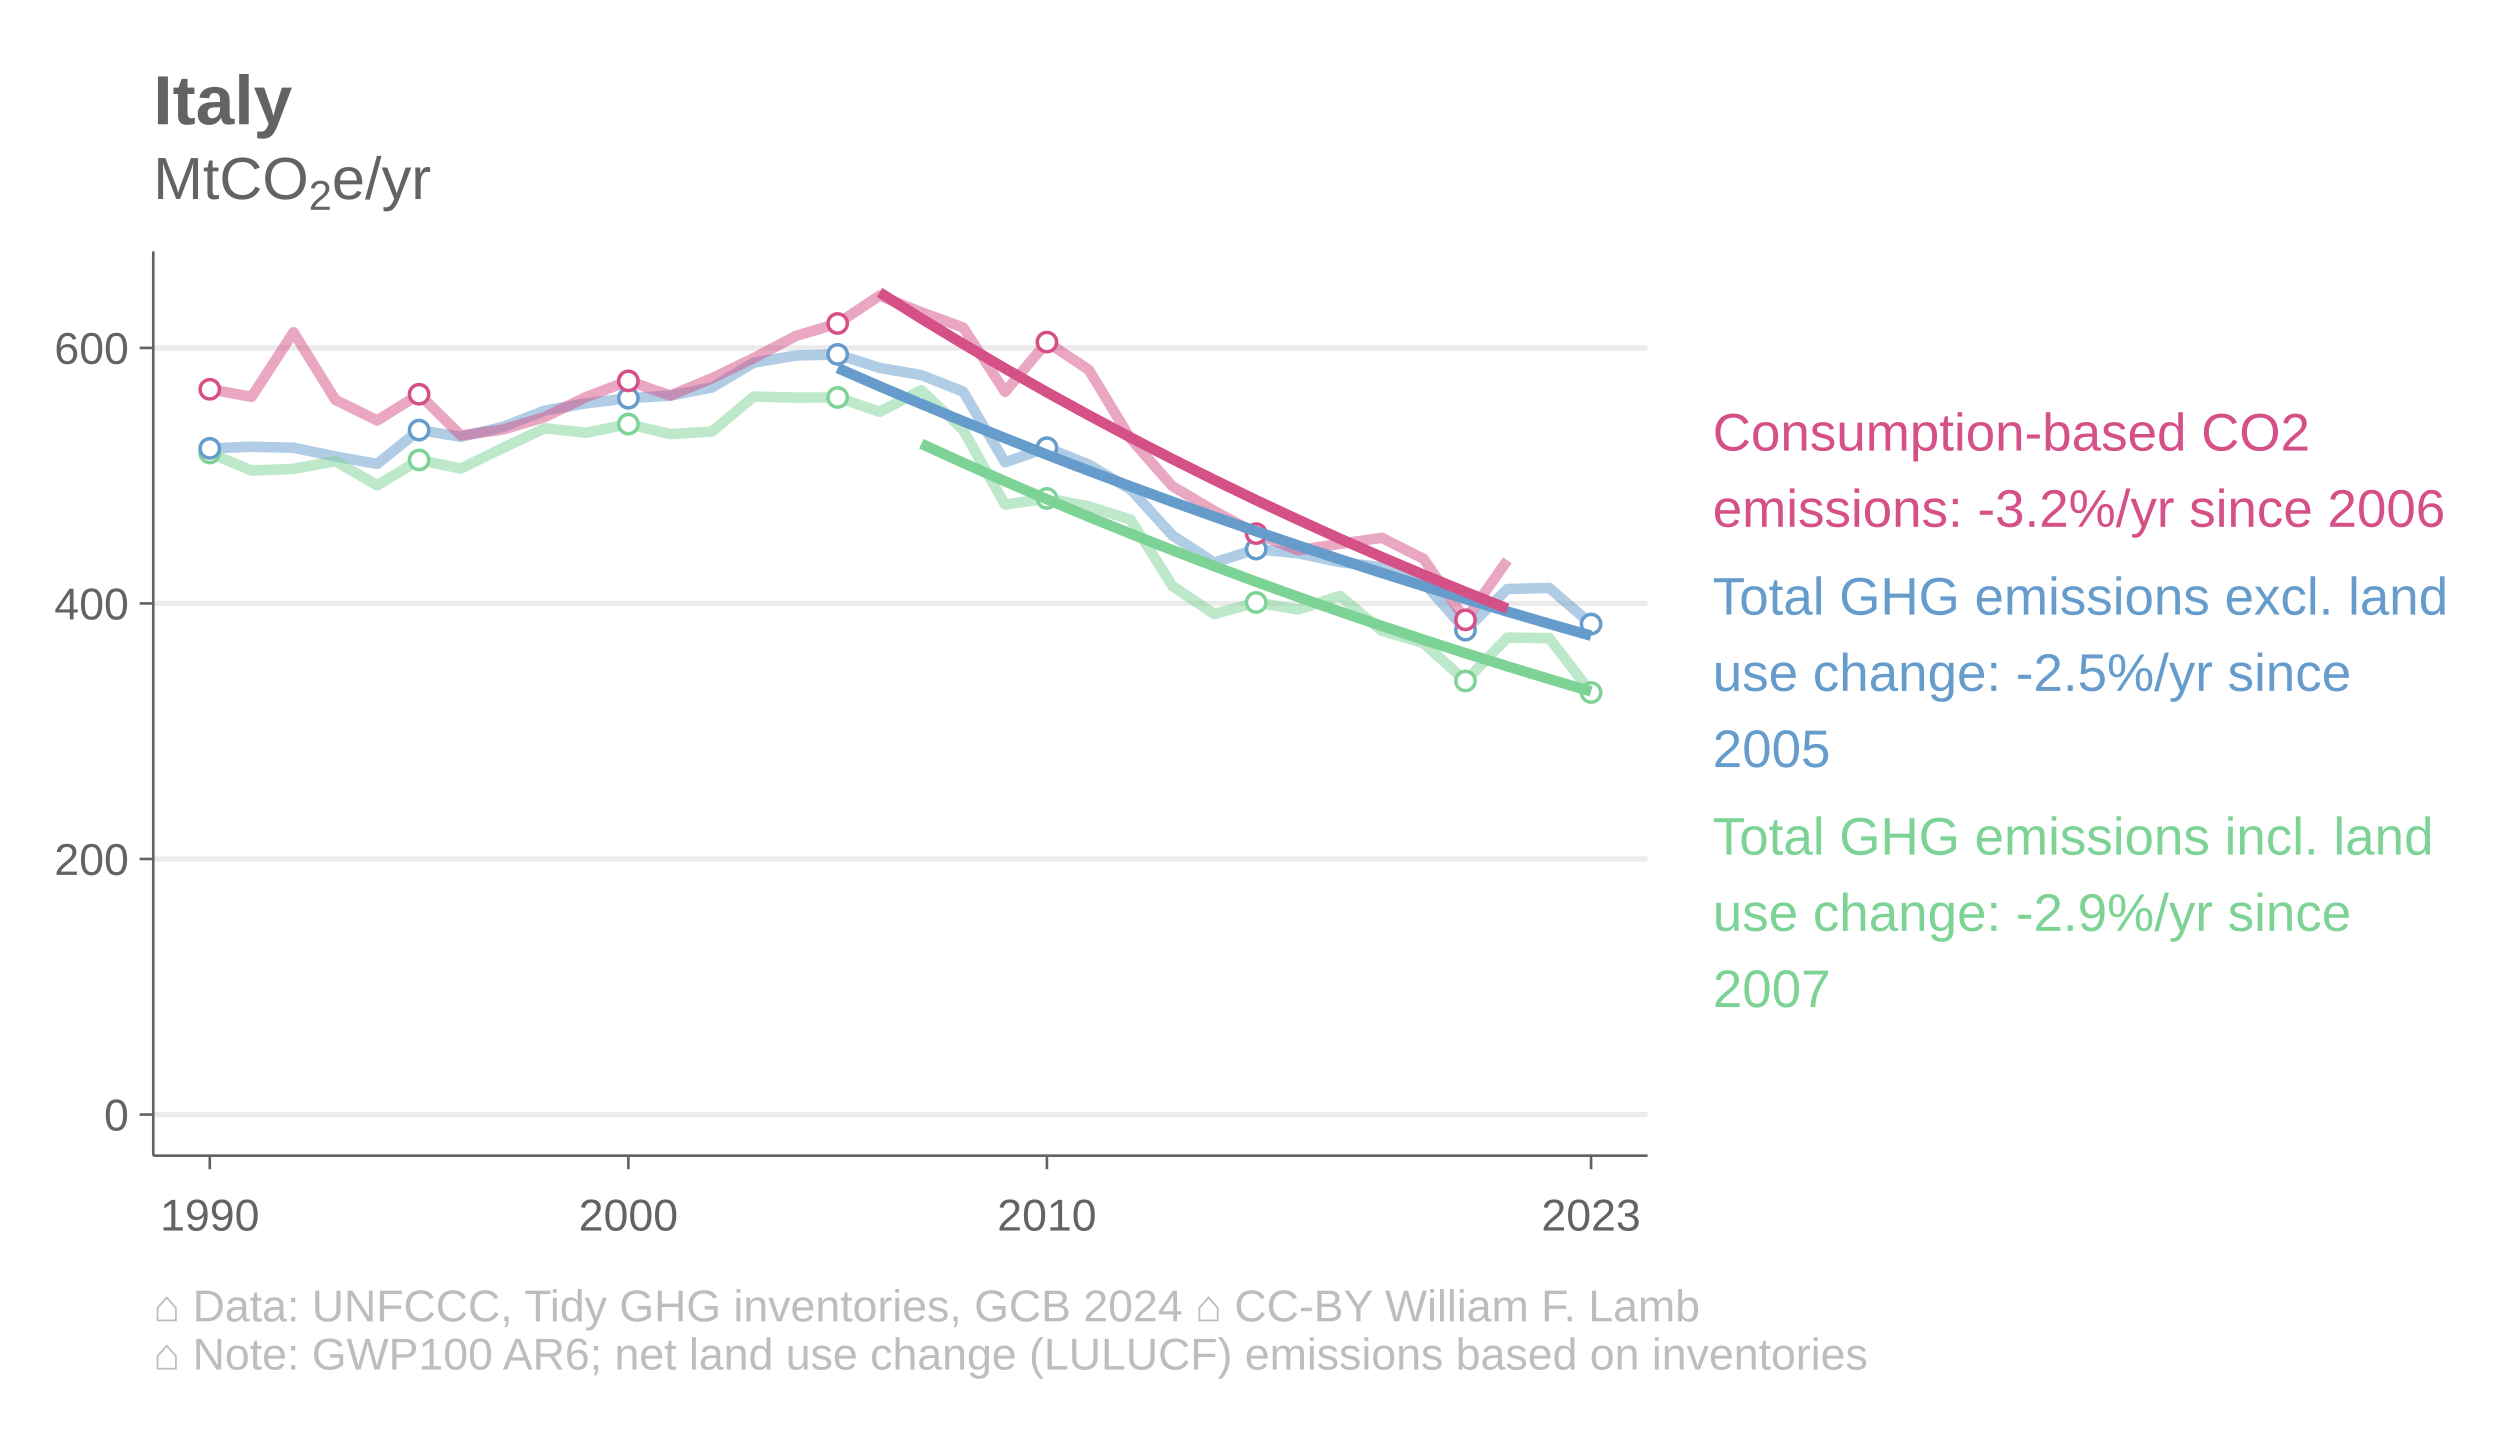
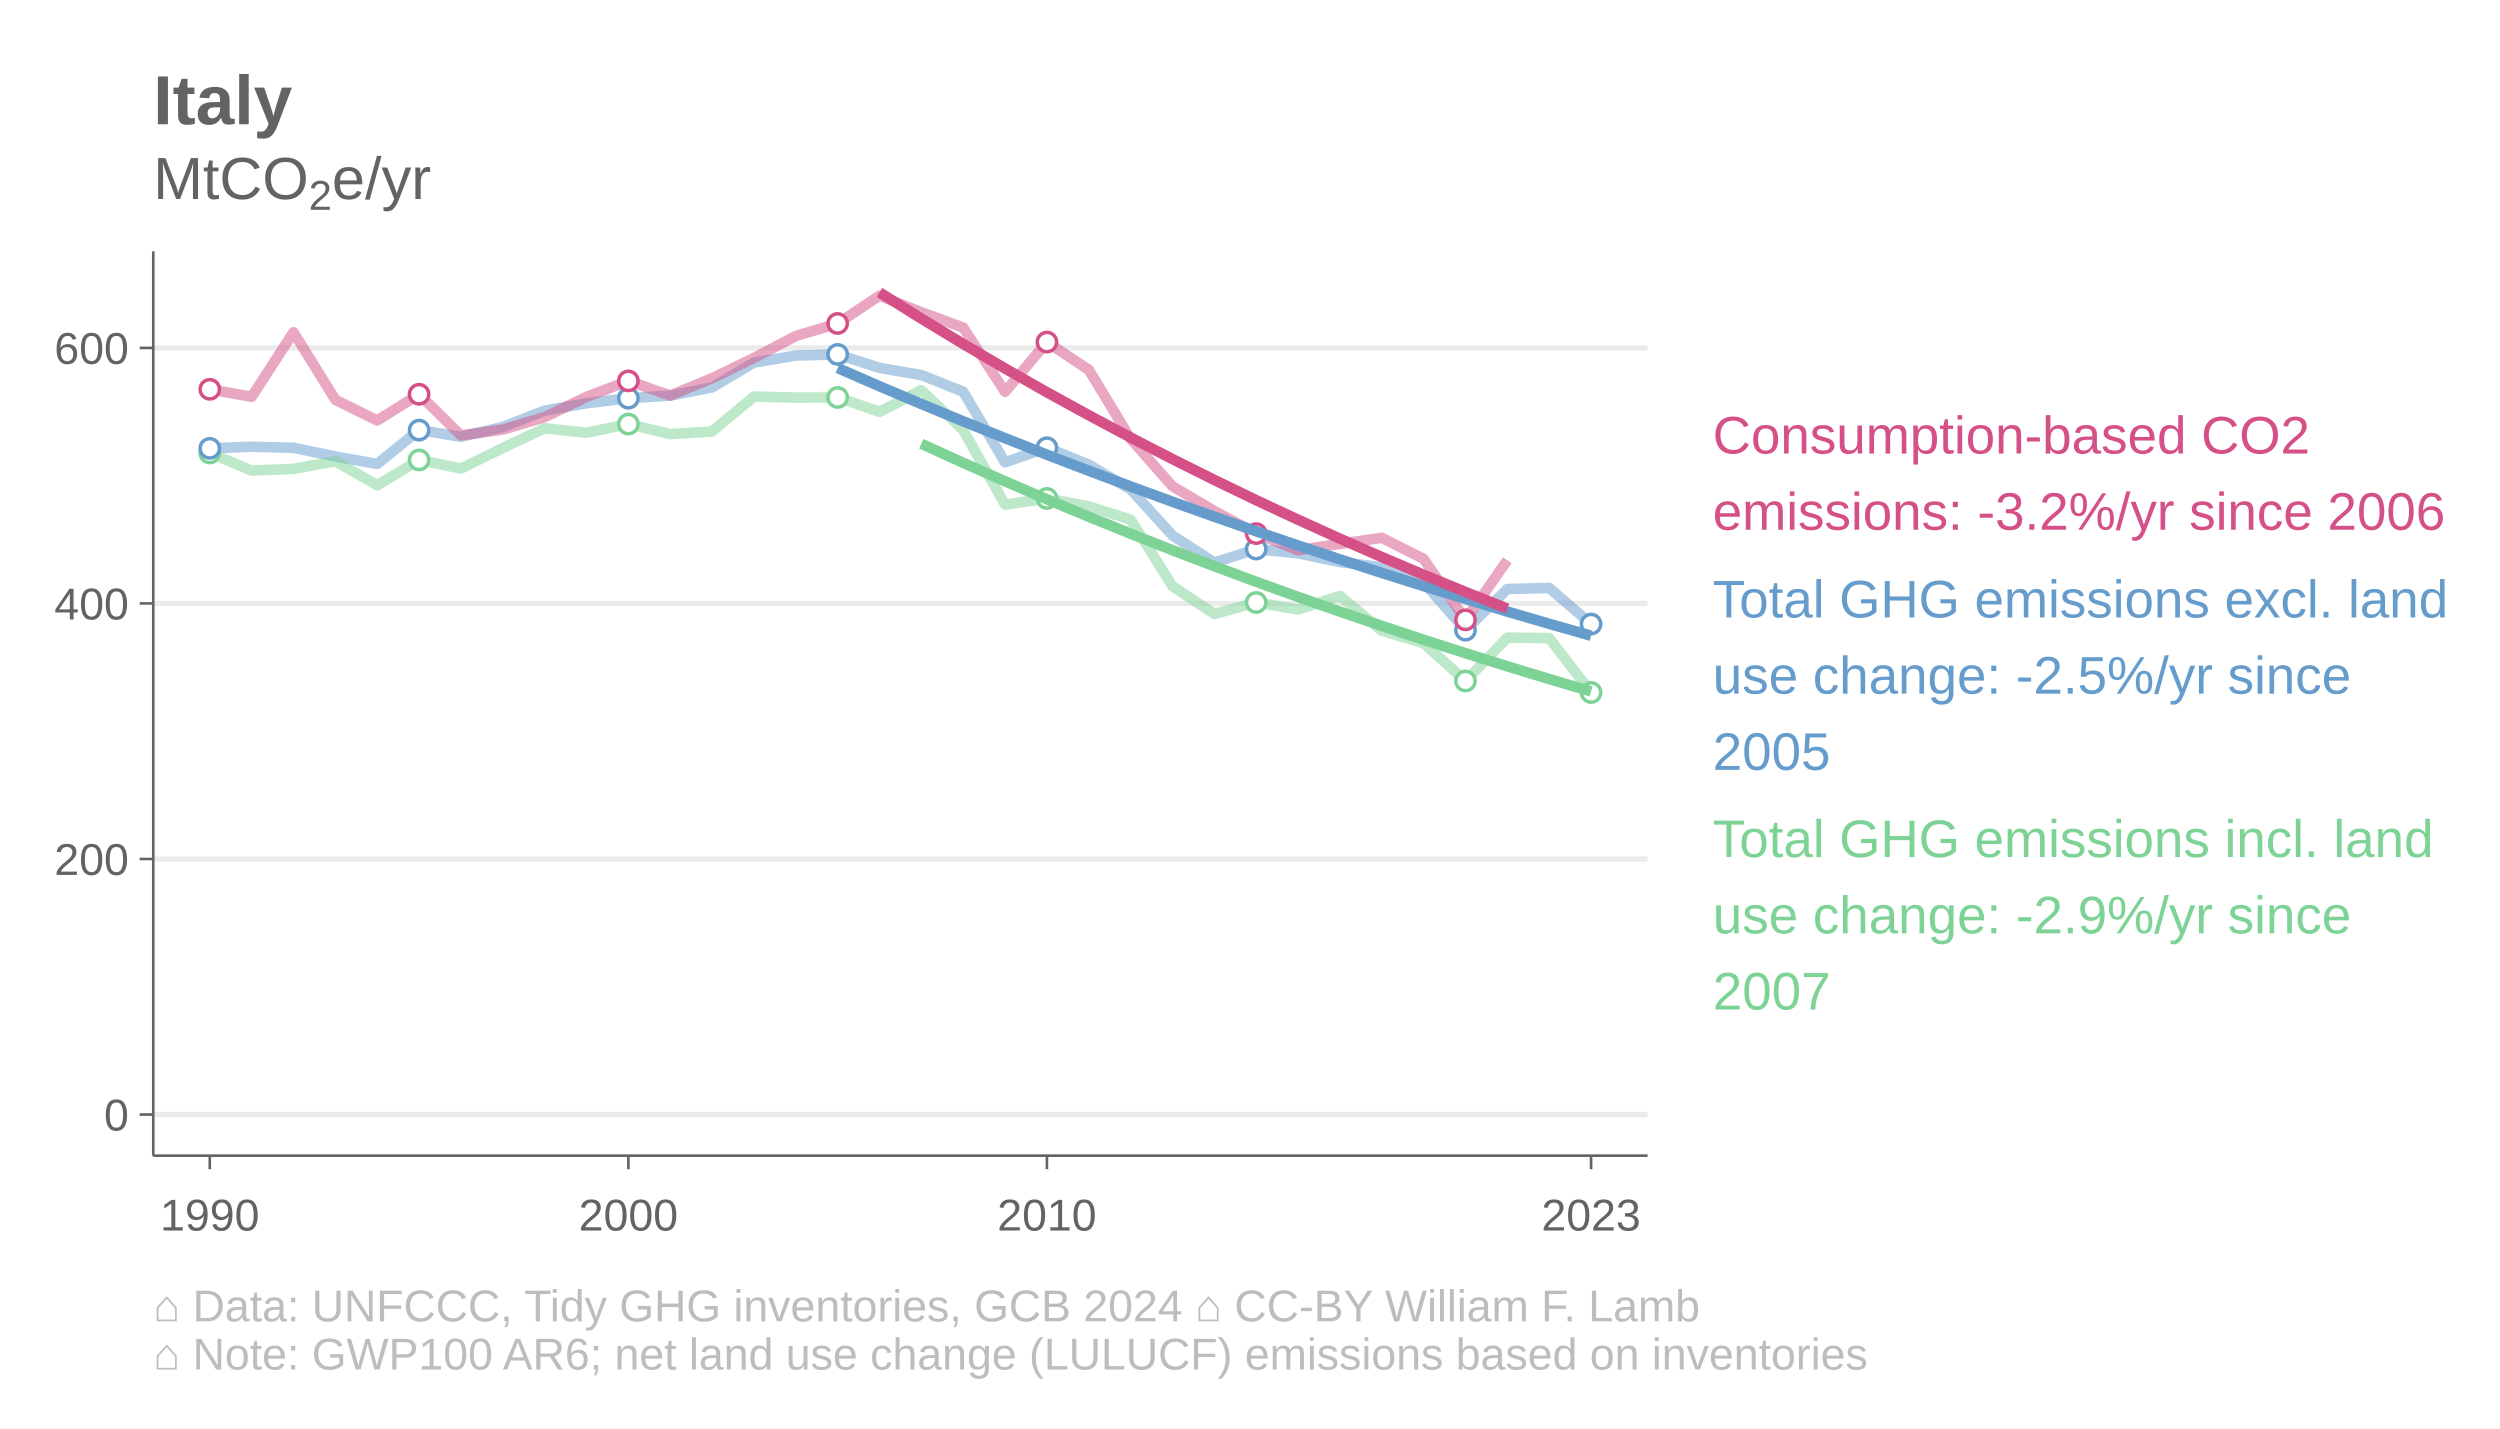
<svg xmlns="http://www.w3.org/2000/svg" class="svglite" width="504.00pt" height="288.00pt" viewBox="0 0 504.00 288.00">
  <defs>
    <style type="text/css">
    .svglite line, .svglite polyline, .svglite polygon, .svglite path, .svglite rect, .svglite circle {
      fill: none;
      stroke: #000000;
      stroke-linecap: round;
      stroke-linejoin: round;
      stroke-miterlimit: 10.00;
    }
    .svglite text {
      white-space: pre;
    }
  </style>
  </defs>
  <rect width="100%" height="100%" style="stroke: none; fill: #FFFFFF;" />
  <defs>
    <clipPath id="cpMC4wMHw1MDQuMDB8MC4wMHwyODguMDA=">
      <rect x="0.00" y="0.00" width="504.00" height="288.00" />
    </clipPath>
  </defs>
  <g clip-path="url(#cpMC4wMHw1MDQuMDB8MC4wMHwyODguMDA=)">
    <rect x="0.00" y="0.00" width="504.00" height="288.00" style="stroke-width: 1.07; stroke: #FFFFFF; fill: #FFFFFF;" />
  </g>
  <defs>
    <clipPath id="cpMzAuOTB8NDk4LjUyfDUwLjY3fDIzMi45OA==">
      <rect x="30.90" y="50.67" width="467.62" height="182.31" />
    </clipPath>
  </defs>
  <g clip-path="url(#cpMzAuOTB8NDk4LjUyfDUwLjY3fDIzMi45OA==)">
</g>
  <g clip-path="url(#cpMC4wMHw1MDQuMDB8MC4wMHwyODguMDA=)">
</g>
  <defs>
    <clipPath id="cpNS40OHwzMzcuNjN8NS40OHwyODIuNTI=">
      <rect x="5.48" y="5.48" width="332.15" height="277.04" />
    </clipPath>
  </defs>
  <g clip-path="url(#cpNS40OHwzMzcuNjN8NS40OHwyODIuNTI=)">
    <rect x="5.48" y="5.48" width="332.15" height="277.04" style="stroke-width: 1.07; stroke: #FFFFFF; fill: #FFFFFF;" />
  </g>
  <g clip-path="url(#cpMC4wMHw1MDQuMDB8MC4wMHwyODguMDA=)">
</g>
  <defs>
    <clipPath id="cpMzM3LjYzfDQ5OC41Mnw1LjQ4fDI4Mi41Mg==">
      <rect x="337.63" y="5.48" width="160.89" height="277.04" />
    </clipPath>
  </defs>
  <g clip-path="url(#cpMzM3LjYzfDQ5OC41Mnw1LjQ4fDI4Mi41Mg==)">
    <rect x="337.63" y="5.48" width="160.89" height="277.04" style="stroke-width: 1.07; stroke: #FFFFFF; fill: #FFFFFF;" />
  </g>
  <g clip-path="url(#cpMC4wMHw1MDQuMDB8MC4wMHwyODguMDA=)">
</g>
  <defs>
    <clipPath id="cpMzAuOTB8MzMyLjE1fDUwLjY3fDIzMi45OA==">
      <rect x="30.90" y="50.67" width="301.25" height="182.31" />
    </clipPath>
  </defs>
  <g clip-path="url(#cpMzAuOTB8MzMyLjE1fDUwLjY3fDIzMi45OA==)">
    <polyline points="30.90,224.69 332.15,224.69 " style="stroke-width: 1.07; stroke: #EBEBEB; stroke-linecap: butt;" />
    <polyline points="30.90,173.17 332.15,173.17 " style="stroke-width: 1.07; stroke: #EBEBEB; stroke-linecap: butt;" />
    <polyline points="30.90,121.65 332.15,121.65 " style="stroke-width: 1.07; stroke: #EBEBEB; stroke-linecap: butt;" />
    <polyline points="30.90,70.14 332.15,70.14 " style="stroke-width: 1.07; stroke: #EBEBEB; stroke-linecap: butt;" />
    <polyline points="42.29,90.39 50.73,90.06 59.17,90.27 67.61,92.02 76.05,93.53 84.49,86.71 92.92,88.05 101.36,86.07 109.80,82.78 118.24,81.29 126.68,80.28 135.11,79.75 143.55,78.10 151.99,73.09 160.43,71.68 168.87,71.45 177.31,74.17 185.74,75.61 194.18,78.96 202.62,93.20 211.06,90.26 219.50,93.67 227.94,98.67 236.37,107.95 244.81,113.42 253.25,110.69 261.69,111.55 270.13,113.32 278.56,114.37 287.00,117.41 295.44,127.04 303.88,118.75 312.32,118.53 320.76,125.81 " style="stroke-width: 2.13; stroke: #659CCC; stroke-opacity: 0.50; stroke-linecap: butt;" />
    <polyline points="42.29,91.32 50.73,94.87 59.17,94.52 67.61,92.97 76.05,97.83 84.49,92.73 92.92,94.46 101.36,90.30 109.80,86.34 118.24,87.24 126.68,85.49 135.11,87.52 143.55,86.98 151.99,79.95 160.43,80.15 168.87,80.13 177.31,83.02 185.74,78.67 194.18,86.69 202.62,101.73 211.06,100.48 219.50,102.09 227.94,104.76 236.37,118.16 244.81,123.78 253.25,121.46 261.69,122.88 270.13,120.13 278.56,127.14 287.00,129.68 295.44,137.29 303.88,128.55 312.32,128.64 320.76,139.61 " style="stroke-width: 2.13; stroke: #7DD396; stroke-opacity: 0.50; stroke-linecap: butt;" />
    <polyline points="42.29,78.48 50.73,80.00 59.17,66.99 67.61,80.60 76.05,84.77 84.49,79.48 92.92,87.78 101.36,86.60 109.80,84.10 118.24,80.01 126.68,76.79 135.11,79.74 143.55,76.25 151.99,72.17 160.43,67.74 168.87,65.21 177.31,59.60 185.74,62.95 194.18,66.04 202.62,78.99 211.06,68.96 219.50,74.56 227.94,88.48 236.37,98.03 244.81,103.01 253.25,107.57 261.69,110.93 270.13,109.64 278.56,108.42 287.00,112.68 295.44,124.96 303.88,112.95 " style="stroke-width: 2.13; stroke: #D45087; stroke-opacity: 0.50; stroke-linecap: butt;" />
    <circle cx="42.29" cy="91.32" r="1.95" style="stroke-width: 0.71; stroke: #7DD396; fill: #FFFFFF;" />
    <circle cx="84.49" cy="92.73" r="1.95" style="stroke-width: 0.71; stroke: #7DD396; fill: #FFFFFF;" />
    <circle cx="126.68" cy="85.49" r="1.95" style="stroke-width: 0.71; stroke: #7DD396; fill: #FFFFFF;" />
    <circle cx="168.87" cy="80.13" r="1.95" style="stroke-width: 0.71; stroke: #7DD396; fill: #FFFFFF;" />
    <circle cx="211.06" cy="100.48" r="1.95" style="stroke-width: 0.71; stroke: #7DD396; fill: #FFFFFF;" />
    <circle cx="253.25" cy="121.46" r="1.95" style="stroke-width: 0.71; stroke: #7DD396; fill: #FFFFFF;" />
    <circle cx="295.44" cy="137.29" r="1.95" style="stroke-width: 0.71; stroke: #7DD396; fill: #FFFFFF;" />
    <circle cx="320.76" cy="139.61" r="1.95" style="stroke-width: 0.71; stroke: #7DD396; fill: #FFFFFF;" />
    <circle cx="42.29" cy="90.39" r="1.95" style="stroke-width: 0.71; stroke: #659CCC; fill: #FFFFFF;" />
    <circle cx="84.49" cy="86.71" r="1.95" style="stroke-width: 0.71; stroke: #659CCC; fill: #FFFFFF;" />
    <circle cx="126.68" cy="80.28" r="1.95" style="stroke-width: 0.71; stroke: #659CCC; fill: #FFFFFF;" />
    <circle cx="168.87" cy="71.45" r="1.95" style="stroke-width: 0.71; stroke: #659CCC; fill: #FFFFFF;" />
    <circle cx="211.06" cy="90.26" r="1.95" style="stroke-width: 0.71; stroke: #659CCC; fill: #FFFFFF;" />
    <circle cx="253.25" cy="110.69" r="1.95" style="stroke-width: 0.71; stroke: #659CCC; fill: #FFFFFF;" />
    <circle cx="295.44" cy="127.04" r="1.95" style="stroke-width: 0.71; stroke: #659CCC; fill: #FFFFFF;" />
    <circle cx="320.76" cy="125.81" r="1.95" style="stroke-width: 0.71; stroke: #659CCC; fill: #FFFFFF;" />
    <circle cx="42.29" cy="78.48" r="1.95" style="stroke-width: 0.71; stroke: #D45087; fill: #FFFFFF;" />
    <circle cx="84.49" cy="79.48" r="1.95" style="stroke-width: 0.71; stroke: #D45087; fill: #FFFFFF;" />
    <circle cx="126.68" cy="76.79" r="1.95" style="stroke-width: 0.71; stroke: #D45087; fill: #FFFFFF;" />
    <circle cx="168.87" cy="65.21" r="1.95" style="stroke-width: 0.71; stroke: #D45087; fill: #FFFFFF;" />
    <circle cx="211.06" cy="68.96" r="1.95" style="stroke-width: 0.71; stroke: #D45087; fill: #FFFFFF;" />
    <circle cx="253.25" cy="107.57" r="1.95" style="stroke-width: 0.71; stroke: #D45087; fill: #FFFFFF;" />
    <circle cx="295.44" cy="124.96" r="1.95" style="stroke-width: 0.71; stroke: #D45087; fill: #FFFFFF;" />
    <polyline points="168.87,74.20 177.31,77.87 185.74,81.44 194.18,84.94 202.62,88.34 211.06,91.67 219.50,94.91 227.94,98.07 236.37,101.16 244.81,104.17 253.25,107.11 261.69,109.97 270.13,112.77 278.56,115.50 287.00,118.16 295.44,120.75 303.88,123.29 312.32,125.76 320.76,128.17 " style="stroke-width: 2.13; stroke: #659CCC; stroke-linecap: butt;" />
    <polyline points="185.74,89.47 194.18,93.31 202.62,97.04 211.06,100.66 219.50,104.18 227.94,107.60 236.37,110.93 244.81,114.15 253.25,117.29 261.69,120.34 270.13,123.30 278.56,126.18 287.00,128.98 295.44,131.69 303.88,134.33 312.32,136.90 320.76,139.39 " style="stroke-width: 2.13; stroke: #7DD396; stroke-linecap: butt;" />
    <polyline points="177.31,58.95 185.74,64.23 194.18,69.34 202.62,74.29 211.06,79.08 219.50,83.72 227.94,88.21 236.37,92.55 244.81,96.76 253.25,100.84 261.69,104.78 270.13,108.60 278.56,112.30 287.00,115.88 295.44,119.34 303.88,122.70 " style="stroke-width: 2.13; stroke: #D45087; stroke-linecap: butt;" />
  </g>
  <g clip-path="url(#cpMC4wMHw1MDQuMDB8MC4wMHwyODguMDA=)">
    <polyline points="30.90,232.98 30.90,50.67 " style="stroke-width: 0.53; stroke: #636363; stroke-linecap: butt;" />
    <text x="25.97" y="227.91" text-anchor="end" style="font-size: 9.00px;fill: #636363; font-family: &quot;Arial&quot;;" textLength="5.00px" lengthAdjust="spacingAndGlyphs">0</text>
    <text x="25.97" y="176.39" text-anchor="end" style="font-size: 9.00px;fill: #636363; font-family: &quot;Arial&quot;;" textLength="15.01px" lengthAdjust="spacingAndGlyphs">200</text>
    <text x="25.97" y="124.88" text-anchor="end" style="font-size: 9.00px;fill: #636363; font-family: &quot;Arial&quot;;" textLength="15.01px" lengthAdjust="spacingAndGlyphs">400</text>
    <text x="25.97" y="73.36" text-anchor="end" style="font-size: 9.00px;fill: #636363; font-family: &quot;Arial&quot;;" textLength="15.01px" lengthAdjust="spacingAndGlyphs">600</text>
    <polyline points="28.16,224.69 30.90,224.69 " style="stroke-width: 0.53; stroke: #636363; stroke-linecap: butt;" />
    <polyline points="28.16,173.17 30.90,173.17 " style="stroke-width: 0.53; stroke: #636363; stroke-linecap: butt;" />
    <polyline points="28.16,121.65 30.90,121.65 " style="stroke-width: 0.53; stroke: #636363; stroke-linecap: butt;" />
    <polyline points="28.16,70.14 30.90,70.14 " style="stroke-width: 0.53; stroke: #636363; stroke-linecap: butt;" />
    <polyline points="30.90,232.98 332.15,232.98 " style="stroke-width: 0.53; stroke: #636363; stroke-linecap: butt;" />
    <polyline points="42.29,235.72 42.29,232.98 " style="stroke-width: 0.53; stroke: #636363; stroke-linecap: butt;" />
    <polyline points="126.68,235.72 126.68,232.98 " style="stroke-width: 0.53; stroke: #636363; stroke-linecap: butt;" />
    <polyline points="211.06,235.72 211.06,232.98 " style="stroke-width: 0.53; stroke: #636363; stroke-linecap: butt;" />
    <polyline points="320.76,235.72 320.76,232.98 " style="stroke-width: 0.53; stroke: #636363; stroke-linecap: butt;" />
    <text x="42.29" y="248.08" text-anchor="middle" style="font-size: 9.00px;fill: #636363; font-family: &quot;Arial&quot;;" textLength="20.02px" lengthAdjust="spacingAndGlyphs">1990</text>
    <text x="126.68" y="248.08" text-anchor="middle" style="font-size: 9.00px;fill: #636363; font-family: &quot;Arial&quot;;" textLength="20.02px" lengthAdjust="spacingAndGlyphs">2000</text>
    <text x="211.06" y="248.08" text-anchor="middle" style="font-size: 9.00px;fill: #636363; font-family: &quot;Arial&quot;;" textLength="20.02px" lengthAdjust="spacingAndGlyphs">2010</text>
    <text x="320.76" y="248.08" text-anchor="middle" style="font-size: 9.00px;fill: #636363; font-family: &quot;Arial&quot;;" textLength="20.02px" lengthAdjust="spacingAndGlyphs">2023</text>
    <text x="30.90" y="40.12" style="font-size: 12.00px;fill: #636363; font-family: &quot;Arial&quot;;" textLength="31.34px" lengthAdjust="spacingAndGlyphs">MtCO</text>
    <text x="62.24" y="42.30" style="font-size: 8.40px;fill: #636363; font-family: &quot;Arial&quot;;" textLength="4.67px" lengthAdjust="spacingAndGlyphs">2</text>
    <text x="66.91" y="40.12" style="font-size: 12.00px;fill: #636363; font-family: &quot;Arial&quot;;" textLength="20.01px" lengthAdjust="spacingAndGlyphs">e/yr</text>
    <text x="30.90" y="25.05" style="font-size: 14.00px; font-weight: bold;fill: #636363; font-family: &quot;Arial&quot;;" textLength="28.00px" lengthAdjust="spacingAndGlyphs">Italy</text>
    <text x="30.90" y="266.38" style="font-size: 9.00px;fill: #BDBDBD; font-family: &quot;Arial&quot;;" textLength="321.75px" lengthAdjust="spacingAndGlyphs">⌂ Data: UNFCCC, Tidy GHG inventories, GCB 2024   ⌂ CC-BY William F. Lamb  </text>
    <text x="30.90" y="276.10" style="font-size: 9.00px;fill: #BDBDBD; font-family: &quot;Arial&quot;;" textLength="345.55px" lengthAdjust="spacingAndGlyphs">⌂ Note: GWP100 AR6; net land use change (LULUCF) emissions based on inventories</text>
  </g>
  <defs>
    <clipPath id="cpMzQwLjM3fDQ5OC41Mnw1MC42N3wyMzIuOTg=">
      <rect x="340.37" y="50.67" width="158.15" height="182.31" />
    </clipPath>
  </defs>
  <g clip-path="url(#cpMzQwLjM3fDQ5OC41Mnw1MC42N3wyMzIuOTg=)">
-     <text x="345.29" y="123.91" style="font-size: 10.67px;fill: #659CCC; font-family: &quot;Arial&quot;;" textLength="148.05px" lengthAdjust="spacingAndGlyphs">Total GHG emissions excl. land</text>
-     <text x="345.29" y="139.28" style="font-size: 10.67px;fill: #659CCC; font-family: &quot;Arial&quot;;" textLength="128.52px" lengthAdjust="spacingAndGlyphs">use change: -2.5%/yr since</text>
-     <text x="345.29" y="154.64" style="font-size: 10.67px;fill: #659CCC; font-family: &quot;Arial&quot;;" textLength="23.70px" lengthAdjust="spacingAndGlyphs">2005</text>
-     <text x="345.30" y="172.29" style="font-size: 10.67px;fill: #7DD396; font-family: &quot;Arial&quot;;" textLength="145.09px" lengthAdjust="spacingAndGlyphs">Total GHG emissions incl. land</text>
-     <text x="345.30" y="187.66" style="font-size: 10.67px;fill: #7DD396; font-family: &quot;Arial&quot;;" textLength="128.52px" lengthAdjust="spacingAndGlyphs">use change: -2.9%/yr since</text>
-     <text x="345.30" y="203.02" style="font-size: 10.67px;fill: #7DD396; font-family: &quot;Arial&quot;;" textLength="23.70px" lengthAdjust="spacingAndGlyphs">2007</text>
-     <text x="345.29" y="90.83" style="font-size: 10.67px;fill: #D45087; font-family: &quot;Arial&quot;;" textLength="120.23px" lengthAdjust="spacingAndGlyphs">Consumption-based CO2</text>
-     <text x="345.29" y="106.20" style="font-size: 10.67px;fill: #D45087; font-family: &quot;Arial&quot;;" textLength="147.46px" lengthAdjust="spacingAndGlyphs">emissions: -3.2%/yr since 2006</text>
+     <text x="345.29" y="124.48" style="font-size: 10.67px;fill: #659CCC; font-family: &quot;Arial&quot;;" textLength="148.05px" lengthAdjust="spacingAndGlyphs">Total GHG emissions excl. land</text>
+     <text x="345.29" y="139.84" style="font-size: 10.67px;fill: #659CCC; font-family: &quot;Arial&quot;;" textLength="128.52px" lengthAdjust="spacingAndGlyphs">use change: -2.5%/yr since</text>
+     <text x="345.29" y="155.21" style="font-size: 10.67px;fill: #659CCC; font-family: &quot;Arial&quot;;" textLength="23.70px" lengthAdjust="spacingAndGlyphs">2005</text>
+     <text x="345.30" y="172.79" style="font-size: 10.67px;fill: #7DD396; font-family: &quot;Arial&quot;;" textLength="145.09px" lengthAdjust="spacingAndGlyphs">Total GHG emissions incl. land</text>
+     <text x="345.30" y="188.16" style="font-size: 10.67px;fill: #7DD396; font-family: &quot;Arial&quot;;" textLength="128.52px" lengthAdjust="spacingAndGlyphs">use change: -2.9%/yr since</text>
+     <text x="345.30" y="203.52" style="font-size: 10.67px;fill: #7DD396; font-family: &quot;Arial&quot;;" textLength="23.70px" lengthAdjust="spacingAndGlyphs">2007</text>
+     <text x="345.29" y="91.43" style="font-size: 10.67px;fill: #D45087; font-family: &quot;Arial&quot;;" textLength="120.23px" lengthAdjust="spacingAndGlyphs">Consumption-based CO2</text>
+     <text x="345.29" y="106.80" style="font-size: 10.67px;fill: #D45087; font-family: &quot;Arial&quot;;" textLength="147.46px" lengthAdjust="spacingAndGlyphs">emissions: -3.2%/yr since 2006</text>
  </g>
  <g clip-path="url(#cpMC4wMHw1MDQuMDB8MC4wMHwyODguMDA=)">
</g>
</svg>
